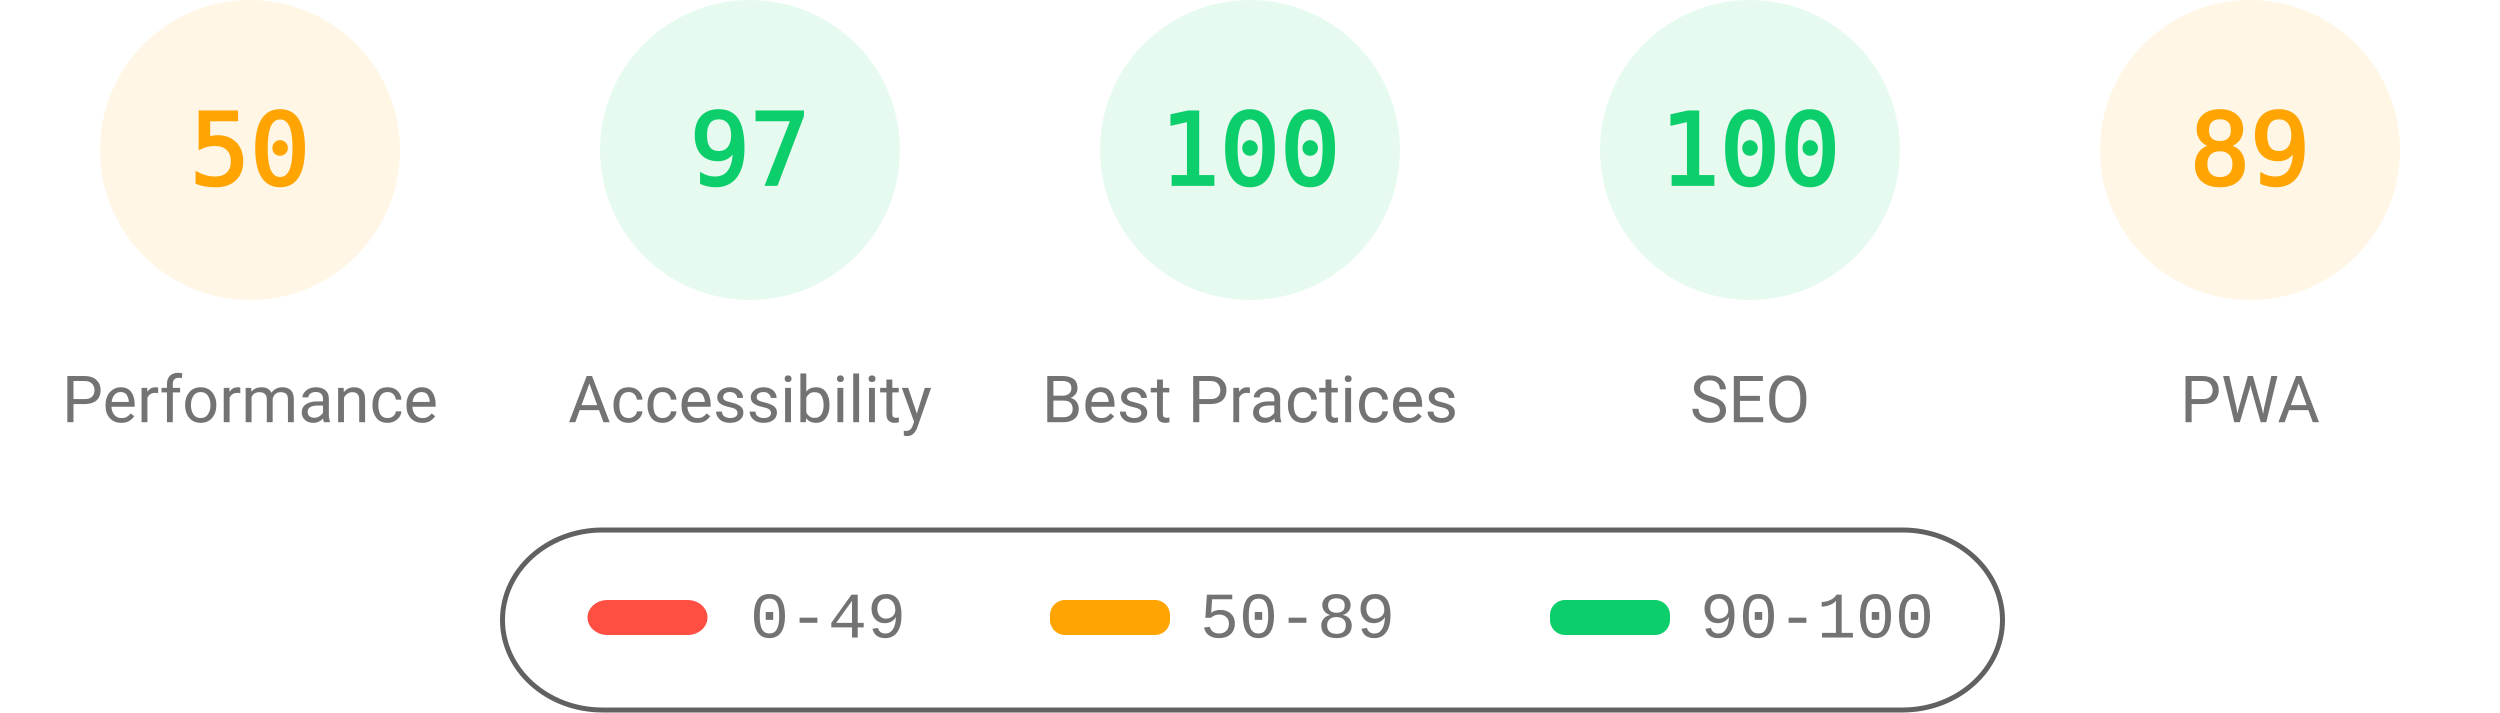
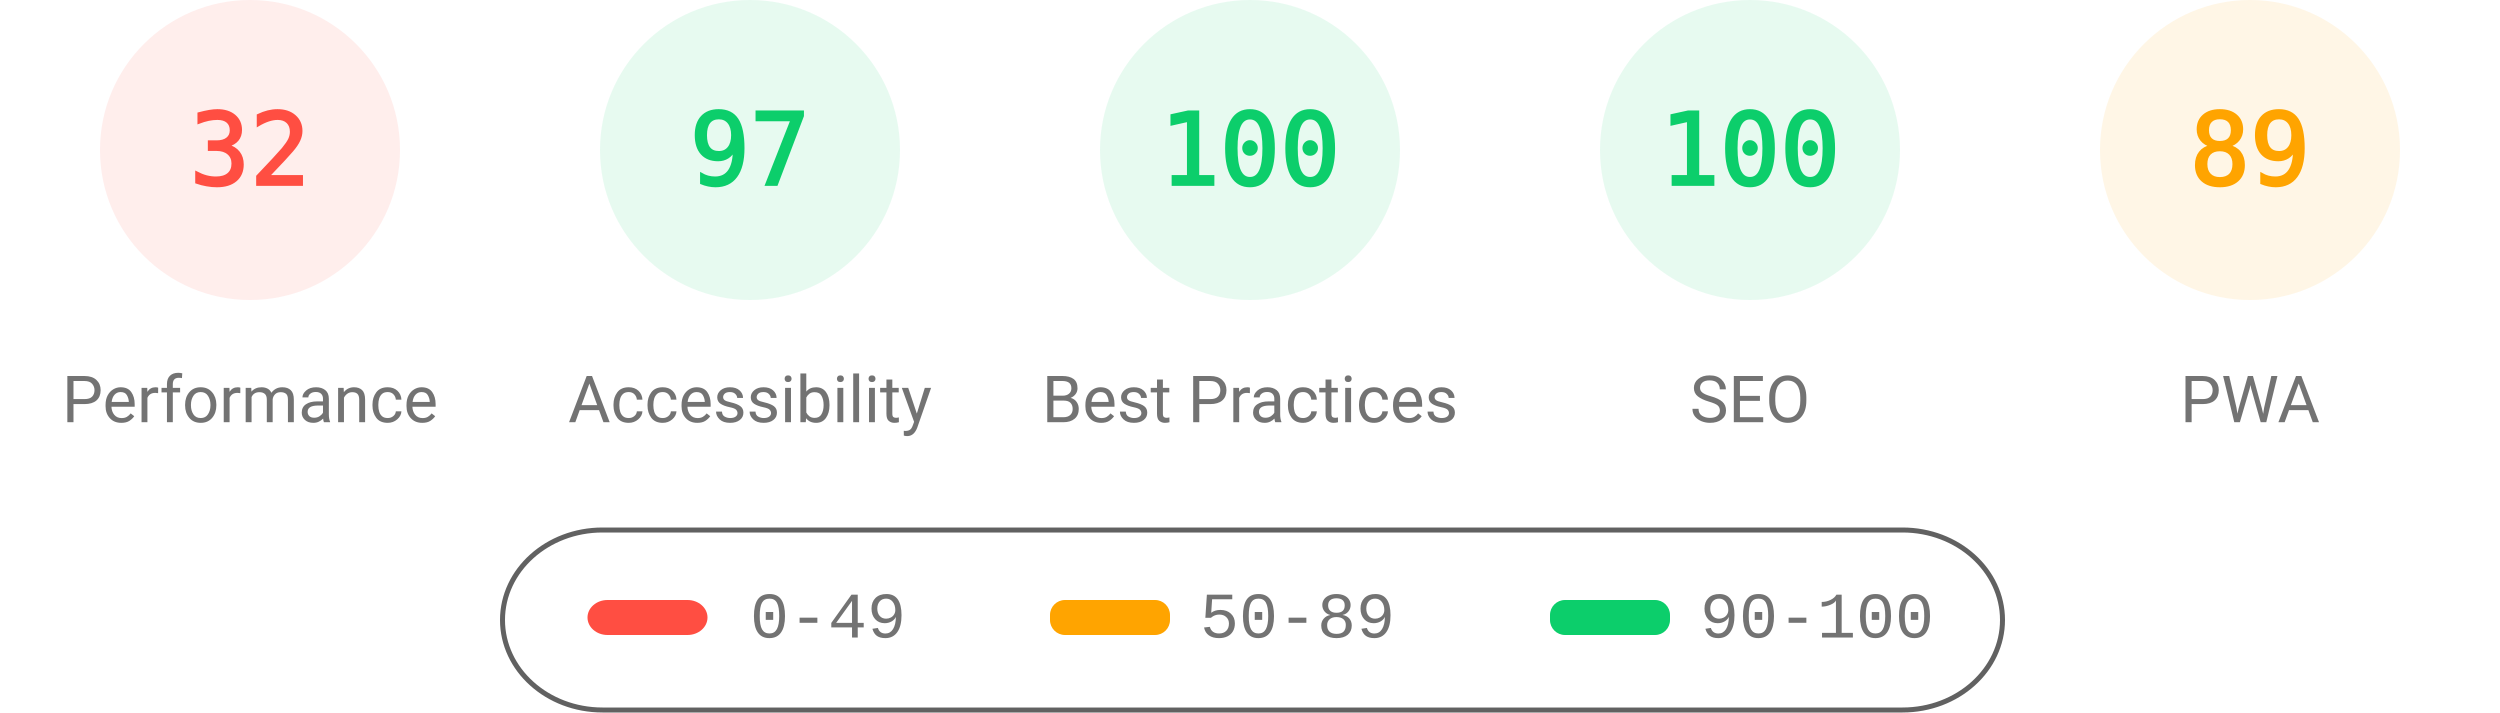
<svg xmlns="http://www.w3.org/2000/svg" fill="none" width="1000" height="285">
  <style>.gauge-base{opacity:.1}.gauge-arc{fill:none;animation-delay:250ms;stroke-linecap:round;transform:rotate(-90deg);transform-origin:100px 60px;animation:load-gauge 1s ease forwards}.guage-text{font-size:40px;font-family:monospace;text-align:center}.guage-red{color:#ff4e42;fill:#ff4e42;stroke:#ff4e42}.guage-orange{color:#ffa400;fill:#ffa400;stroke:#ffa400}.guage-green{color:#0cce6b;fill:#0cce6b;stroke:#0cce6b}.guage-undefined{color:#5c5c5c;fill:#5c5c5c;stroke:#5c5c5c}.guage-title{color:#737373;fill:#737373;stroke:none;font-size:26px;line-height:26px;font-family:Roboto,Halvetica,Arial,sans-serif}@keyframes load-gauge{from{stroke-dasharray:0 352.858}}</style>
-   <svg class="guage-div guage-perf guage-orange" viewBox="0 0 200 200" width="200" height="200">
+   <svg class="guage-div guage-perf guage-red" viewBox="0 0 200 200" width="200" height="200">
    <circle class="gauge-base" r="56" cx="100" cy="60" stroke-width="8" />
-     <circle class="gauge-arc guage-arc-1" r="56" cx="100" cy="60" stroke-width="8" style="stroke-dasharray:175.929,351.858" />
-     <text class="guage-text" x="100" y="60" alignment-baseline="central" dominant-baseline="central" text-anchor="middle">50</text>
+     <circle class="gauge-arc guage-arc-1" r="56" cx="100" cy="60" stroke-width="8" style="stroke-dasharray:112.595,351.858" />
+     <text class="guage-text" x="100" y="60" alignment-baseline="central" dominant-baseline="central" text-anchor="middle">32</text>
    <text class="guage-title" x="100" y="160" alignment-baseline="central" dominant-baseline="central" text-anchor="middle">Performance</text>
  </svg>
  <svg class="guage-div guage-acc guage-green" viewBox="0 0 200 200" width="200" height="200" x="200">
    <circle class="gauge-base" r="56" cx="100" cy="60" stroke-width="8" />
    <circle class="gauge-arc guage-arc-2" r="56" cx="100" cy="60" stroke-width="8" style="stroke-dasharray:341.302,351.858" />
    <text class="guage-text" x="100" y="60" alignment-baseline="central" dominant-baseline="central" text-anchor="middle">97</text>
    <text class="guage-title" x="100" y="160" alignment-baseline="central" dominant-baseline="central" text-anchor="middle">Accessibility</text>
  </svg>
  <svg class="guage-div guage-best guage-green" viewBox="0 0 200 200" width="200" height="200" x="400">
    <circle class="gauge-base" r="56" cx="100" cy="60" stroke-width="8" />
    <circle class="gauge-arc guage-arc-3" r="56" cx="100" cy="60" stroke-width="8" style="stroke-dasharray:351.858,351.858" />
    <text class="guage-text" x="100" y="60" alignment-baseline="central" dominant-baseline="central" text-anchor="middle">100</text>
    <text class="guage-title" x="100" y="160" alignment-baseline="central" dominant-baseline="central" text-anchor="middle">Best Practices</text>
  </svg>
  <svg class="guage-div guage-seo guage-green" viewBox="0 0 200 200" width="200" height="200" x="600">
    <circle class="gauge-base" r="56" cx="100" cy="60" stroke-width="8" />
    <circle class="gauge-arc guage-arc-4" r="56" cx="100" cy="60" stroke-width="8" style="stroke-dasharray:351.858,351.858" />
    <text class="guage-text" x="100" y="60" alignment-baseline="central" dominant-baseline="central" text-anchor="middle">100</text>
    <text class="guage-title" x="100" y="160" alignment-baseline="central" dominant-baseline="central" text-anchor="middle">SEO</text>
  </svg>
  <svg class="guage-div guage-pwa guage-orange" viewBox="0 0 200 200" width="200" height="200" x="800">
    <circle class="gauge-base" r="56" cx="100" cy="60" stroke-width="8" />
    <circle class="gauge-arc guage-arc-4" r="56" cx="100" cy="60" stroke-width="8" style="stroke-dasharray:313.154,351.858" />
    <text class="guage-text" x="100" y="60" alignment-baseline="central" dominant-baseline="central" text-anchor="middle">89</text>
    <text class="guage-title" x="100" y="160" alignment-baseline="central" dominant-baseline="central" text-anchor="middle">PWA</text>
  </svg>
  <svg width="604" height="76" x="200" y="210">
    <path fill="none" id="canvas_background" d="M-1-1h604v80H-1z" />
    <rect fill-opacity="0" stroke="#616161" stroke-width="2" rx="40" id="svg_2" height="72" width="600" y="2" x="1" fill="#000" />
    <rect stroke="#000" rx="8" id="svg_3" height="14" width="48" y="30" x="35" stroke-opacity="null" stroke-width="0" fill="#ff4e42" />
    <rect stroke="#000" rx="6" id="svg_4" height="14" width="48" y="30" x="220" stroke-opacity="null" stroke-width="0" fill="#ffa400" />
    <rect stroke="#000" rx="6" id="svg_5" height="14" width="48" y="30" x="420" stroke-opacity="null" stroke-width="0" fill="#0cce6b" />
    <text xml:space="preserve" text-anchor="start" font-family="'Courier New', Courier, monospace" font-size="26" id="svg_6" y="45" x="100" stroke-opacity="null" stroke-width="0" stroke="#000" fill="#737373">0-49</text>
    <text xml:space="preserve" text-anchor="start" font-family="'Courier New', Courier, monospace" font-size="26" id="svg_7" y="45" x="280" stroke-opacity="null" stroke-width="0" stroke="#000" fill="#737373">50-89</text>
    <text xml:space="preserve" text-anchor="start" font-family="'Courier New', Courier, monospace" font-size="26" id="svg_8" y="45" x="480" stroke-opacity="null" stroke-width="0" stroke="#000" fill="#737373">90-100</text>
  </svg>
</svg>
